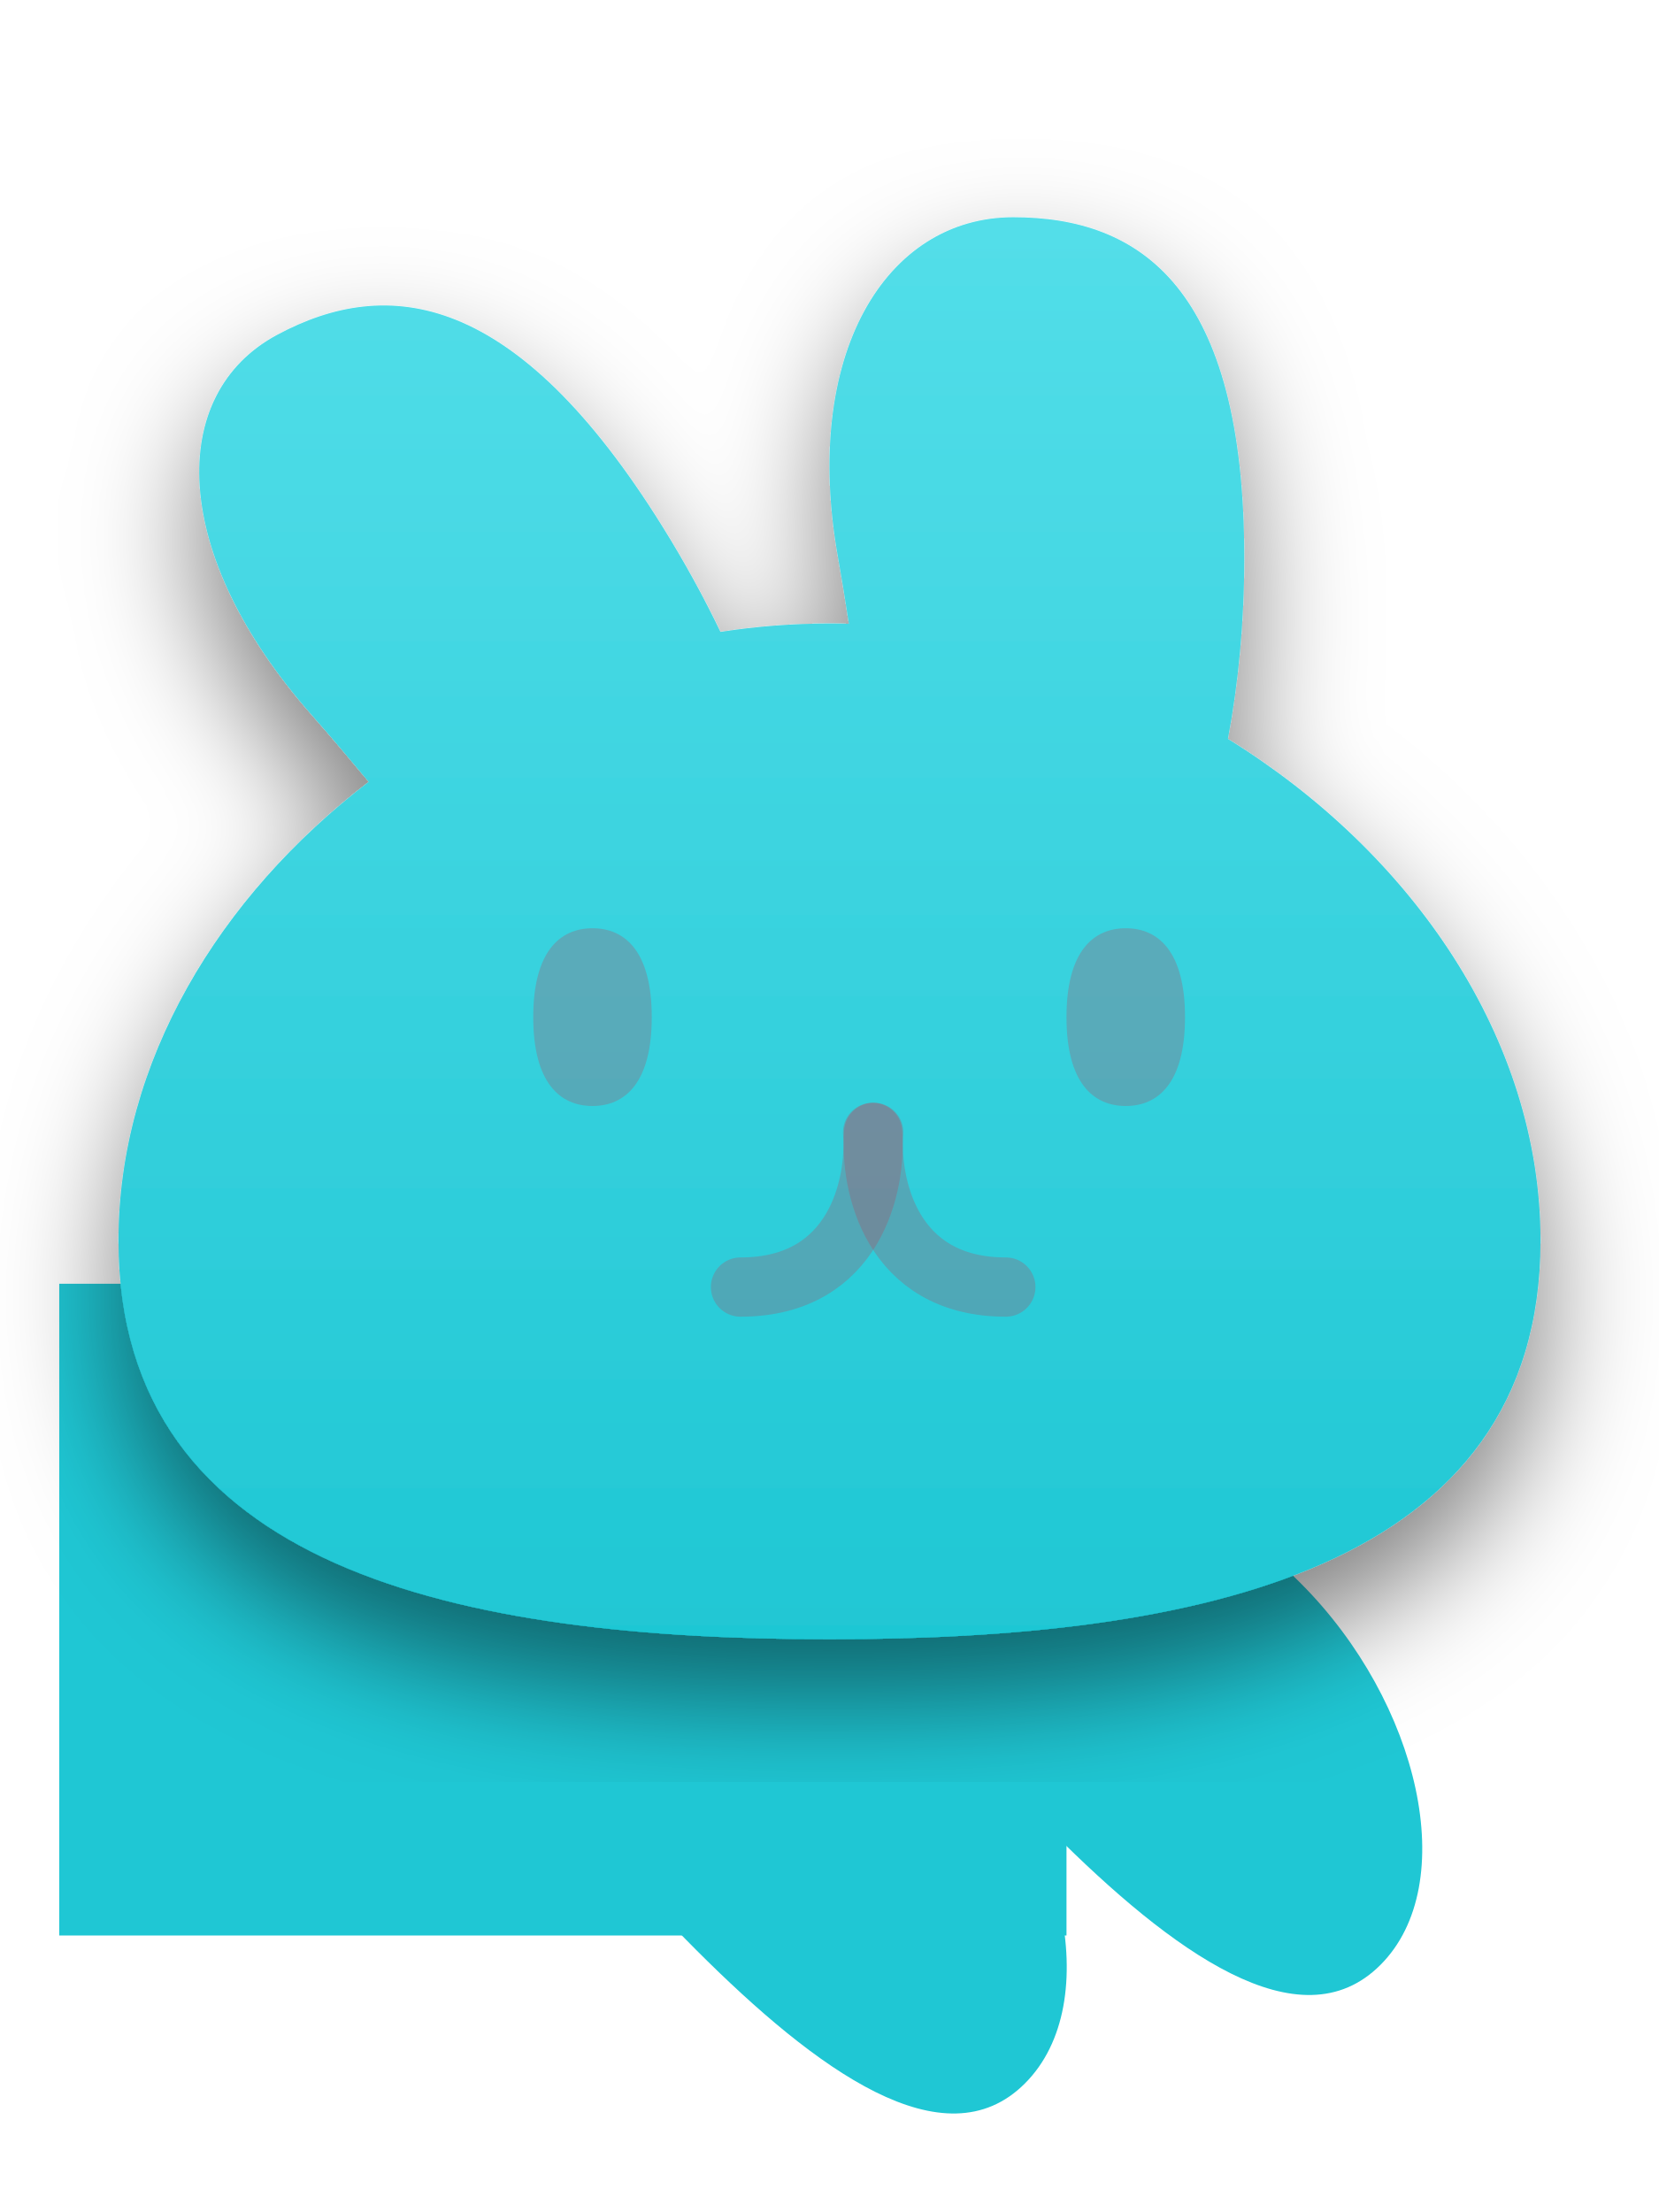
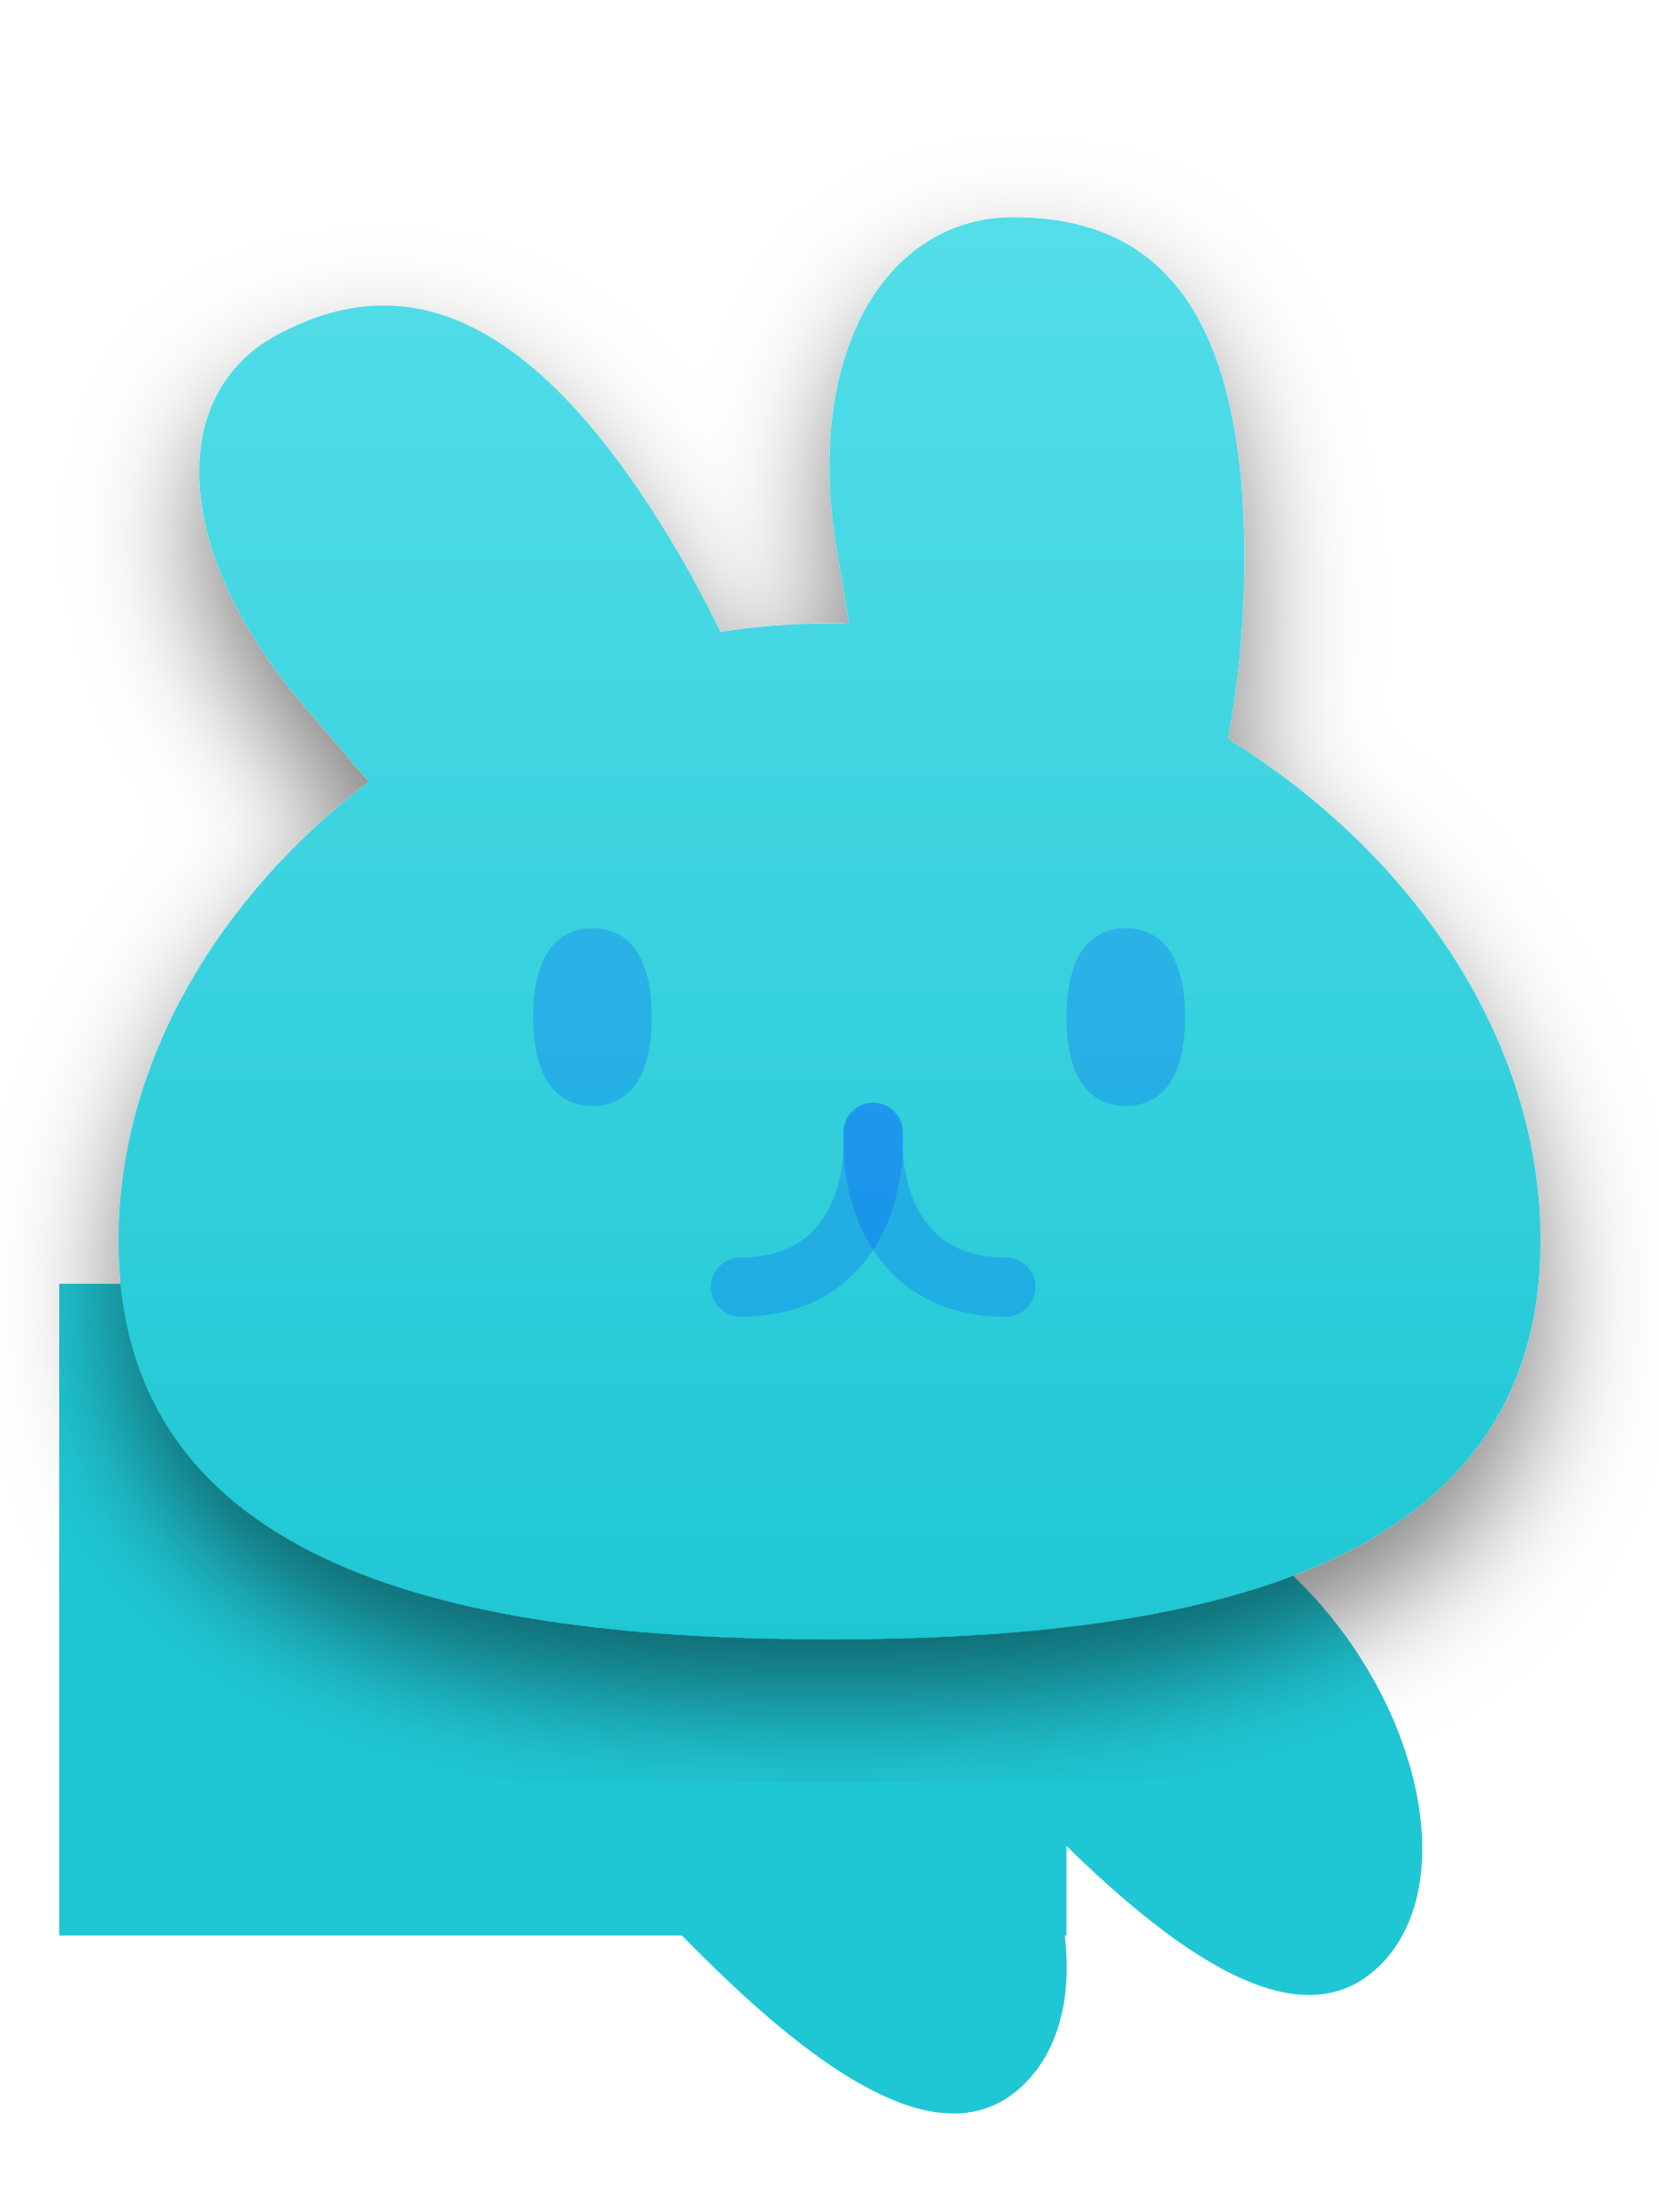
<svg xmlns="http://www.w3.org/2000/svg" width="24" height="32" viewBox="0 0 28 32" fill="none">
  <rect x="1" y="19" width="17" height="11" fill="#1FC7D4" />
  <path d="M9.507 24.706C8.146 26.067 9.738 28.231 11.755 30.249C13.773 32.267 15.938 33.858 17.298 32.497C18.659 31.137 17.968 28.071 15.951 26.053C13.933 24.036 10.868 23.345 9.507 24.706Z" fill="#1FC7D4" />
  <path d="M15.507 22.706C14.146 24.067 15.738 26.231 17.756 28.249C19.773 30.267 21.938 31.858 23.298 30.497C24.659 29.137 23.968 26.071 21.951 24.053C19.933 22.036 16.868 21.345 15.507 22.706Z" fill="#1FC7D4" />
  <g filter="url(#filter0_d)">
    <path fill-rule="evenodd" clip-rule="evenodd" d="M14.146 6.752C14.21 7.109 14.27 7.481 14.328 7.862C14.219 7.859 14.11 7.857 14 7.857C13.38 7.857 12.765 7.905 12.159 7.998C11.879 7.415 11.555 6.822 11.187 6.231C8.699 2.229 6.538 1.987 4.679 2.984C2.819 3.981 2.856 6.676 5.267 9.405C5.581 9.761 5.901 10.14 6.225 10.529C3.69 12.466 2 15.264 2 18.27C2 23.829 7.785 25 14 25C20.215 25 26 23.829 26 18.27C26 14.866 23.832 11.727 20.724 9.805C20.902 8.86 21 7.83 21 6.752C21 2.196 19.255 1 17.102 1C14.95 1 13.526 3.318 14.146 6.752Z" fill="url(#paint0_linear_bunnyhead_main)" />
  </g>
  <g transform="translate(2)">
-     <path d="M12.728 16.445C12.796 17.315 12.445 19.056 10.498 19.056" stroke="rgba(193, 57, 80, 0.25)" stroke-linecap="round" />
-     <path d="M12.746 16.445C12.678 17.315 13.03 19.056 14.976 19.056" stroke="rgba(193, 57, 80, 0.25)" stroke-linecap="round" />
-     <path d="M9 14.5C9 15.605 8.552 16 8 16C7.448 16 7 15.605 7 14.5C7 13.395 7.448 13 8 13C8.552 13 9 13.395 9 14.5Z" fill="rgba(193, 57, 80, 0.25)" />
-     <path d="M18 14.5C18 15.605 17.552 16 17 16C16.448 16 16 15.605 16 14.5C16 13.395 16.448 13 17 13C17.552 13 18 13.395 18 14.5Z" fill="rgba(193, 57, 80, 0.25)" />
+     <path d="M12.728 16.445C12.796 17.315 12.445 19.056 10.498 19.056" stroke="rgba(1, 83, 255, 0.25)" stroke-linecap="round" />
+     <path d="M12.746 16.445C12.678 17.315 13.03 19.056 14.976 19.056" stroke="rgba(1, 83, 255, 0.25)" stroke-linecap="round" />
+     <path d="M9 14.5C9 15.605 8.552 16 8 16C7.448 16 7 15.605 7 14.5C7 13.395 7.448 13 8 13C8.552 13 9 13.395 9 14.5Z" fill="rgba(1, 83, 255, 0.25)" />
+     <path d="M18 14.5C18 15.605 17.552 16 17 16C16.448 16 16 15.605 16 14.5C16 13.395 16.448 13 17 13C17.552 13 18 13.395 18 14.5Z" fill="rgba(1, 83, 255, 0.25)" />
  </g>
  <defs>
    <filter id="filter0_d">
      <feFlood flood-opacity="0" result="BackgroundImageFix" />
      <feColorMatrix in="SourceAlpha" type="matrix" values="0 0 0 0 0 0 0 0 0 0 0 0 0 0 0 0 0 0 127 0" />
      <feOffset dy="1" />
      <feGaussianBlur stdDeviation="1" />
      <feColorMatrix type="matrix" values="0 0 0 0 0 0 0 0 0 0 0 0 0 0 0 0 0 0 0.5 0" />
      <feBlend mode="normal" in2="BackgroundImageFix" result="effect1_dropShadow" />
      <feBlend mode="normal" in="SourceGraphic" in2="effect1_dropShadow" result="shape" />
    </filter>
    <linearGradient id="paint0_linear_bunnyhead_main" x1="14" y1="1" x2="14" y2="25" gradientUnits="userSpaceOnUse">
      <stop stop-color="#53DEE9" />
      <stop offset="1" stop-color="#1FC7D4" />
    </linearGradient>
  </defs>
</svg>
